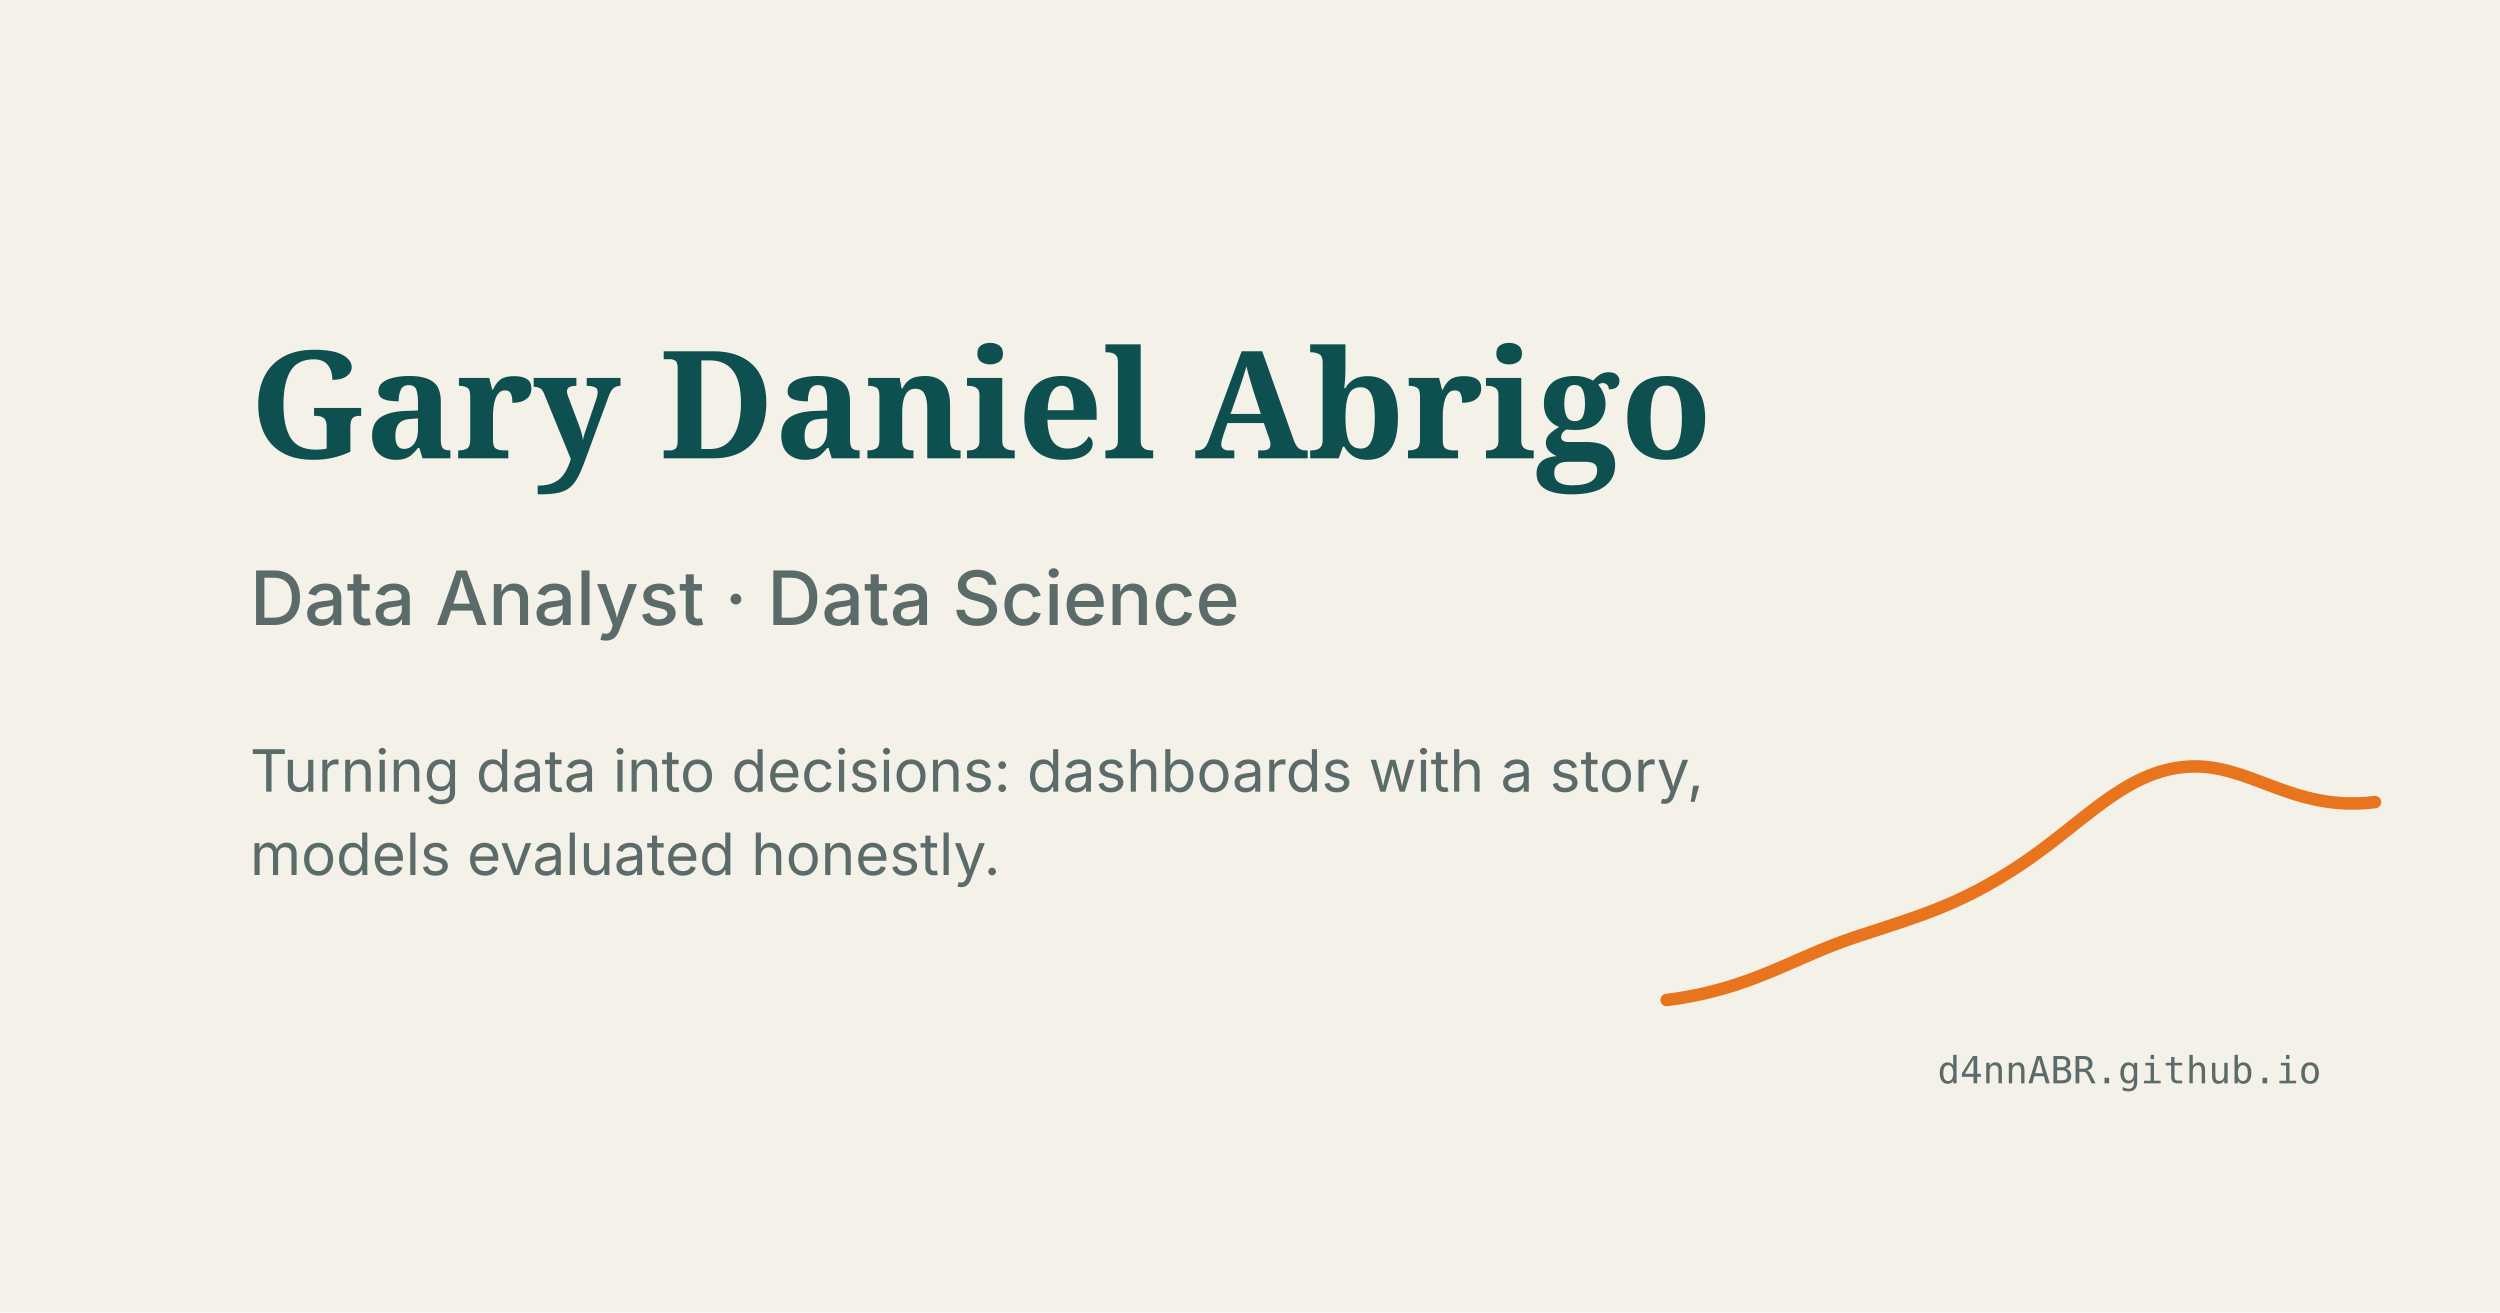
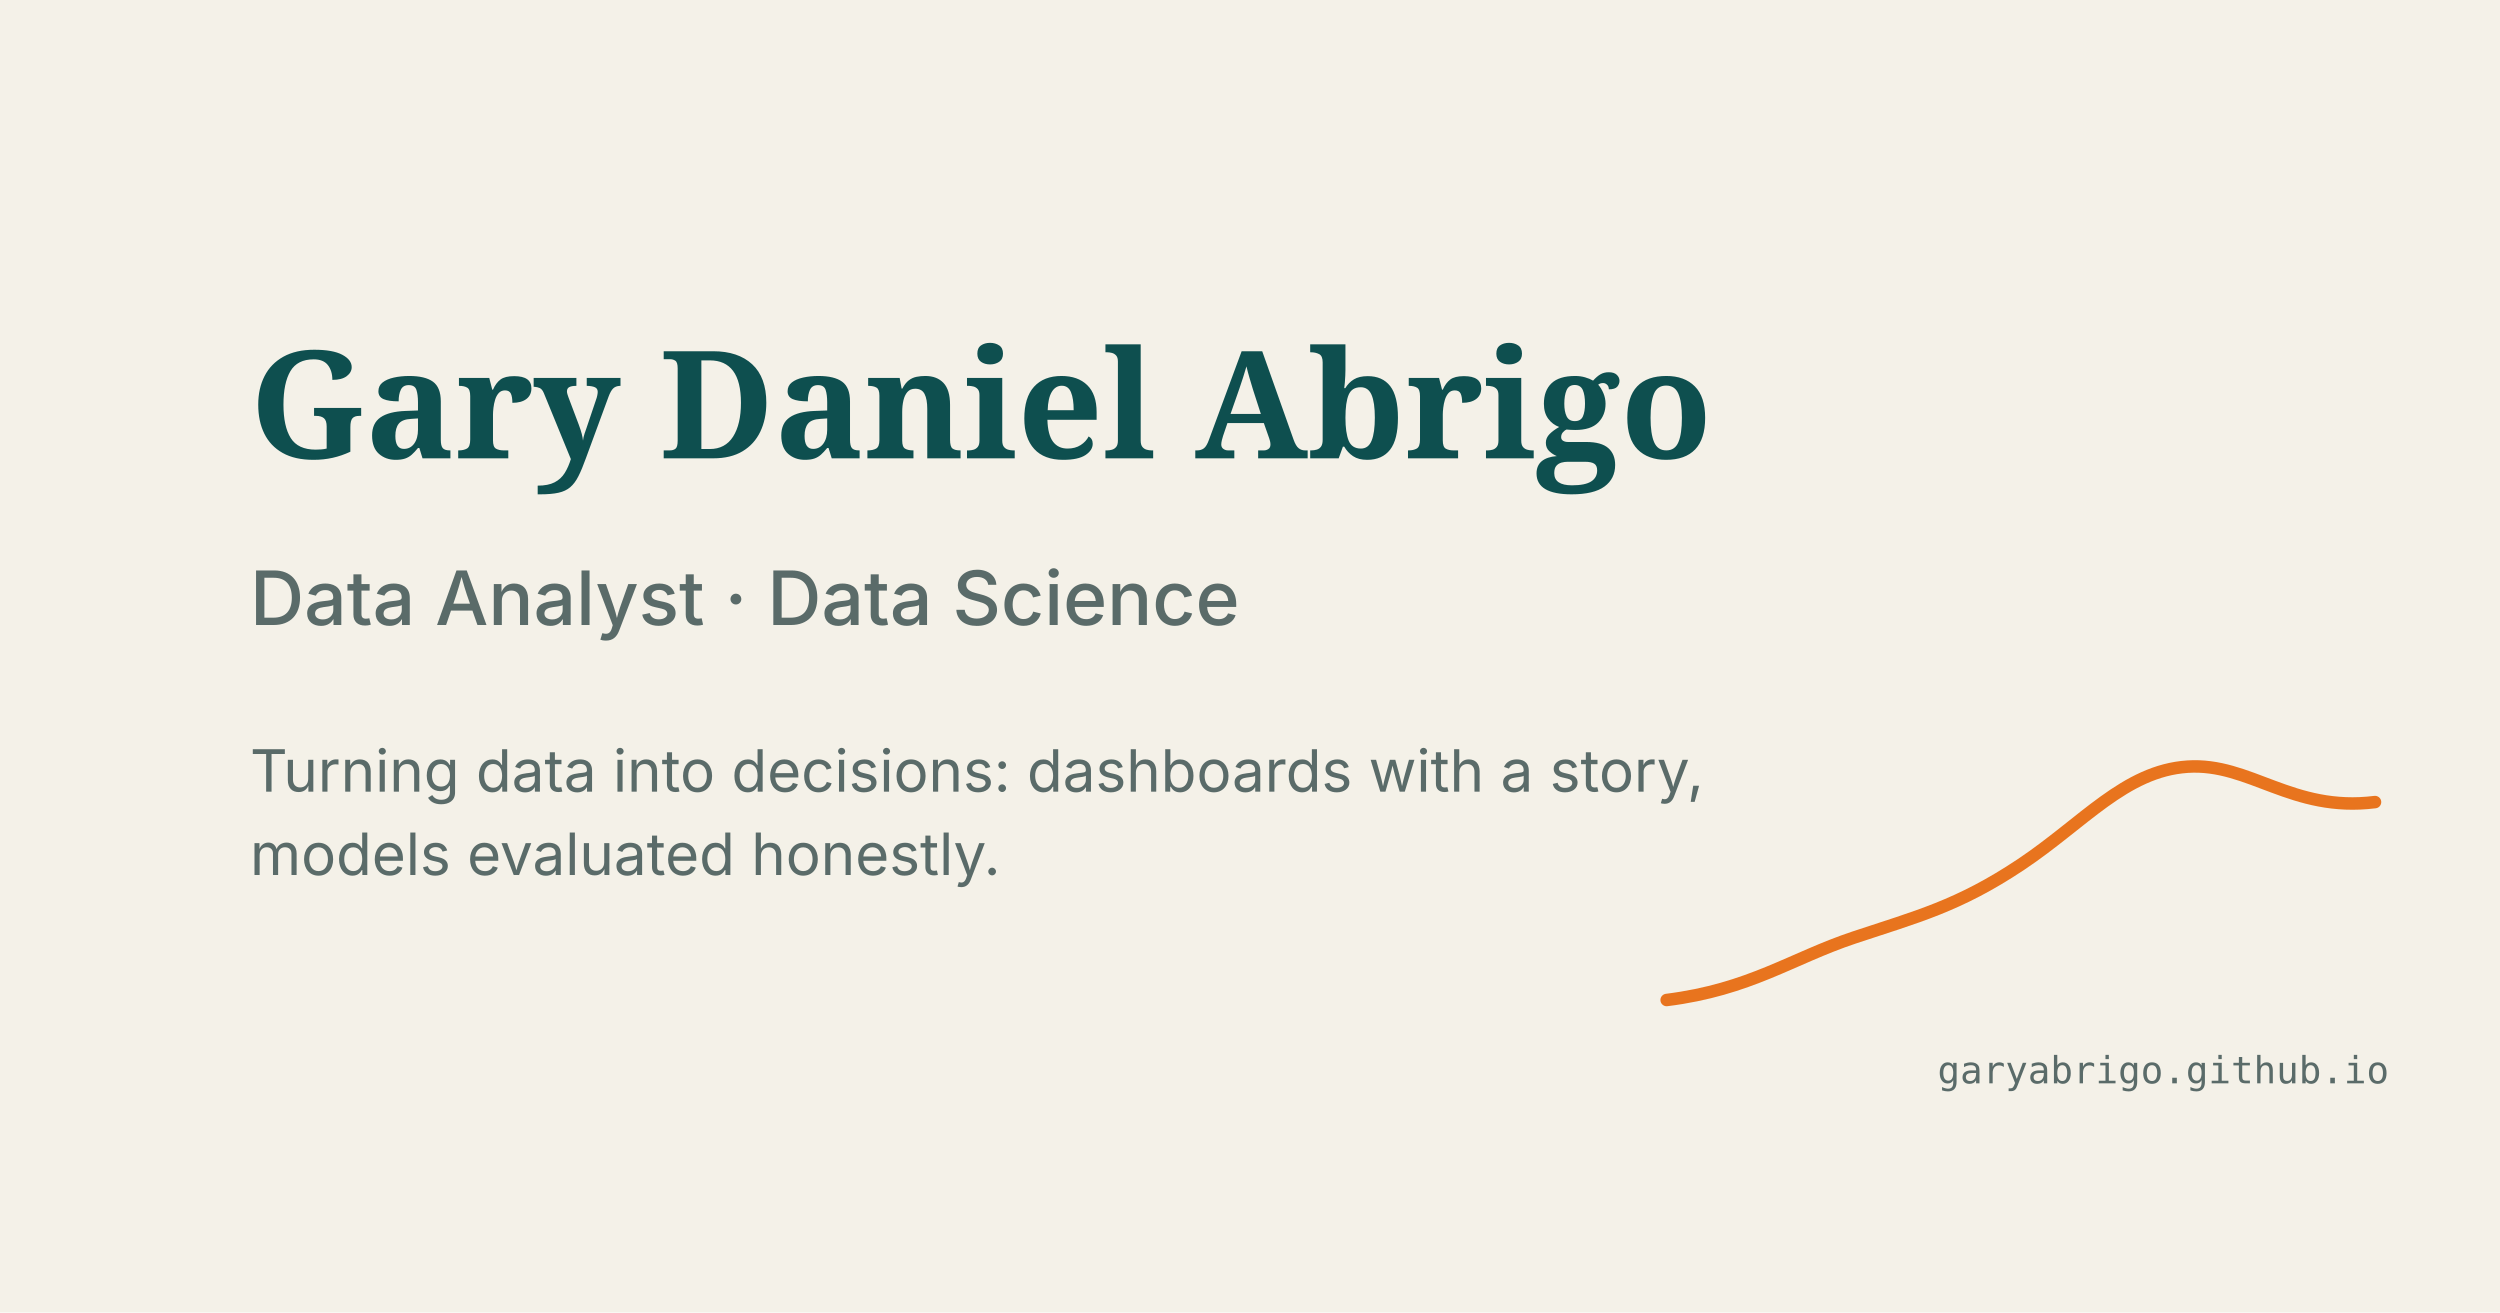
<svg xmlns="http://www.w3.org/2000/svg" width="1200" height="630" viewBox="0 0 1200 630">
  <rect width="1200" height="630" fill="#F4F1E8" />
  <text x="120" y="220" font-family="Fraunces, Georgia, serif" font-size="72" font-weight="700" fill="#0E4F4F">Gary Daniel Abrigo</text>
  <text x="120" y="300" font-family="Inter, sans-serif" font-size="36" font-weight="500" fill="#5A6B69">Data Analyst · Data Science</text>
  <text x="120" y="380" font-family="Inter, sans-serif" font-size="28" fill="#5A6B69">Turning data into decisions: dashboards with a story,</text>
  <text x="120" y="420" font-family="Inter, sans-serif" font-size="28" fill="#5A6B69">models evaluated honestly.</text>
  <path d="M800,480 C840,475 860,460 890,450 S940,435 970,415 S1020,370 1050,368 S1100,390 1140,385" fill="none" stroke="#E8741E" stroke-width="6" stroke-linecap="round" />
-   <text x="930" y="520" font-family="JetBrains Mono, monospace" font-size="18" fill="#5A6B69">d4nnABR.github.io</text>
+   <text x="930" y="520" font-family="JetBrains Mono, monospace" font-size="18" fill="#5A6B69">garyabrigo.github.io</text>
</svg>
